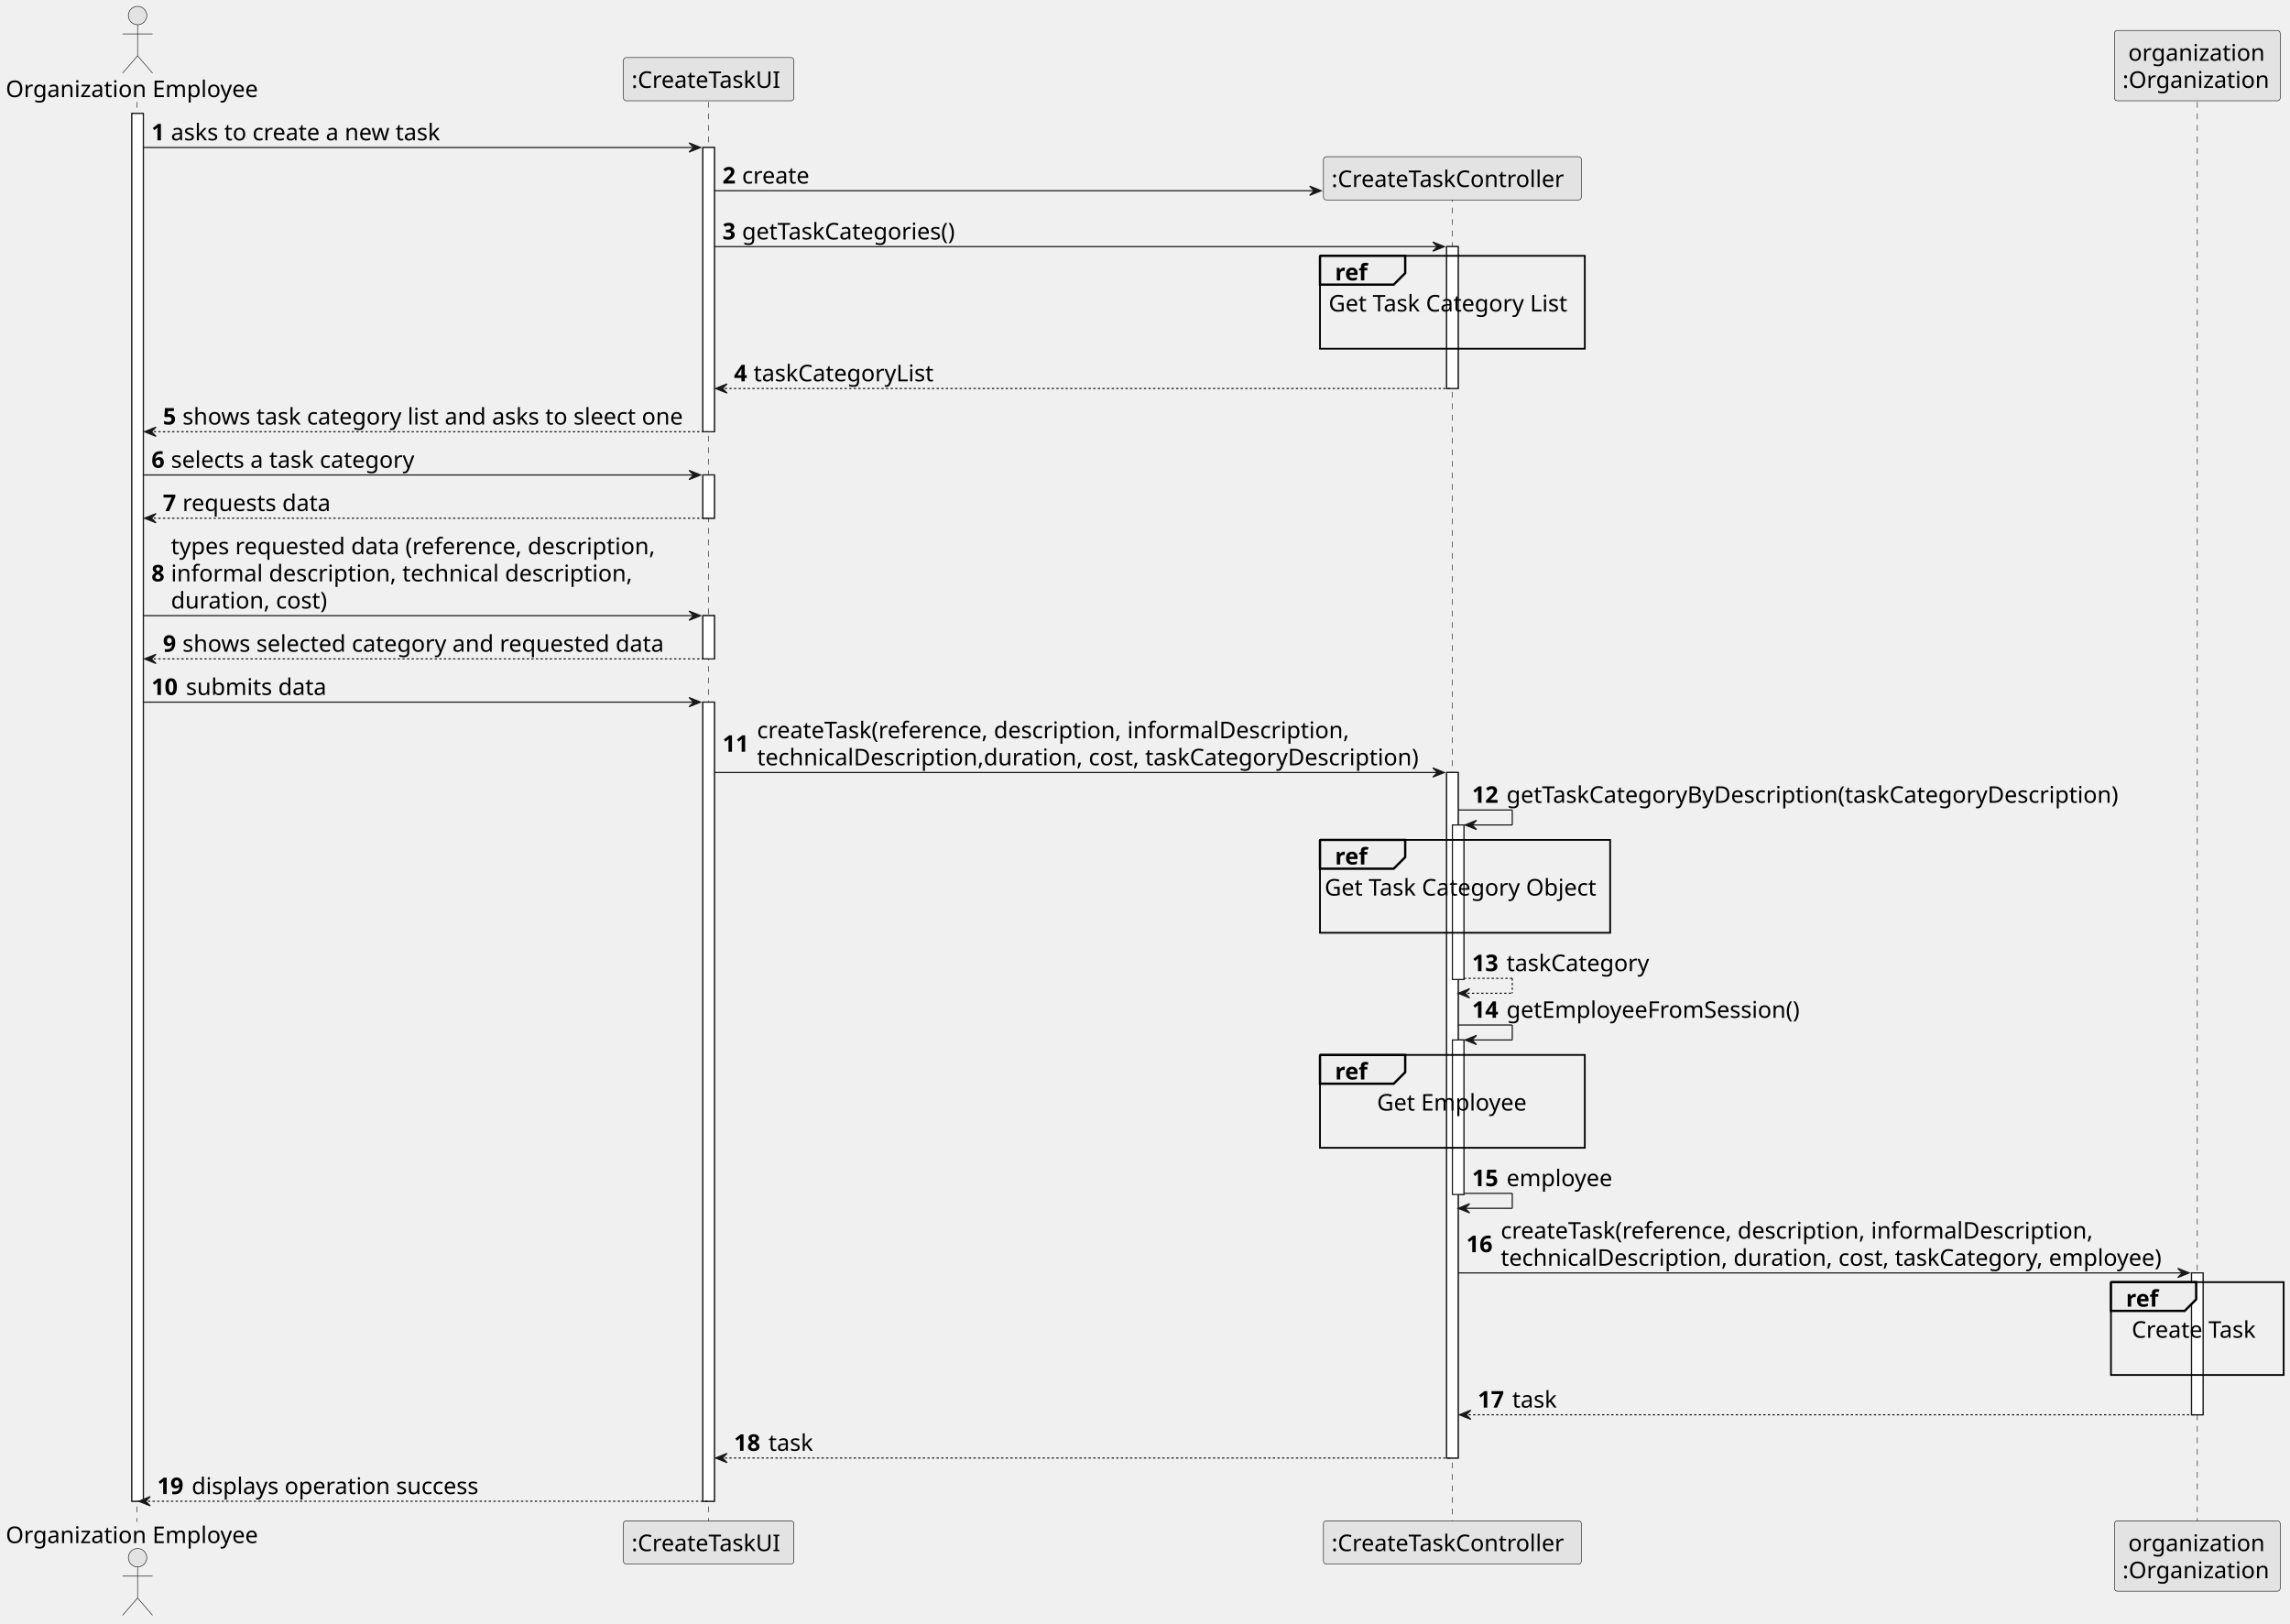
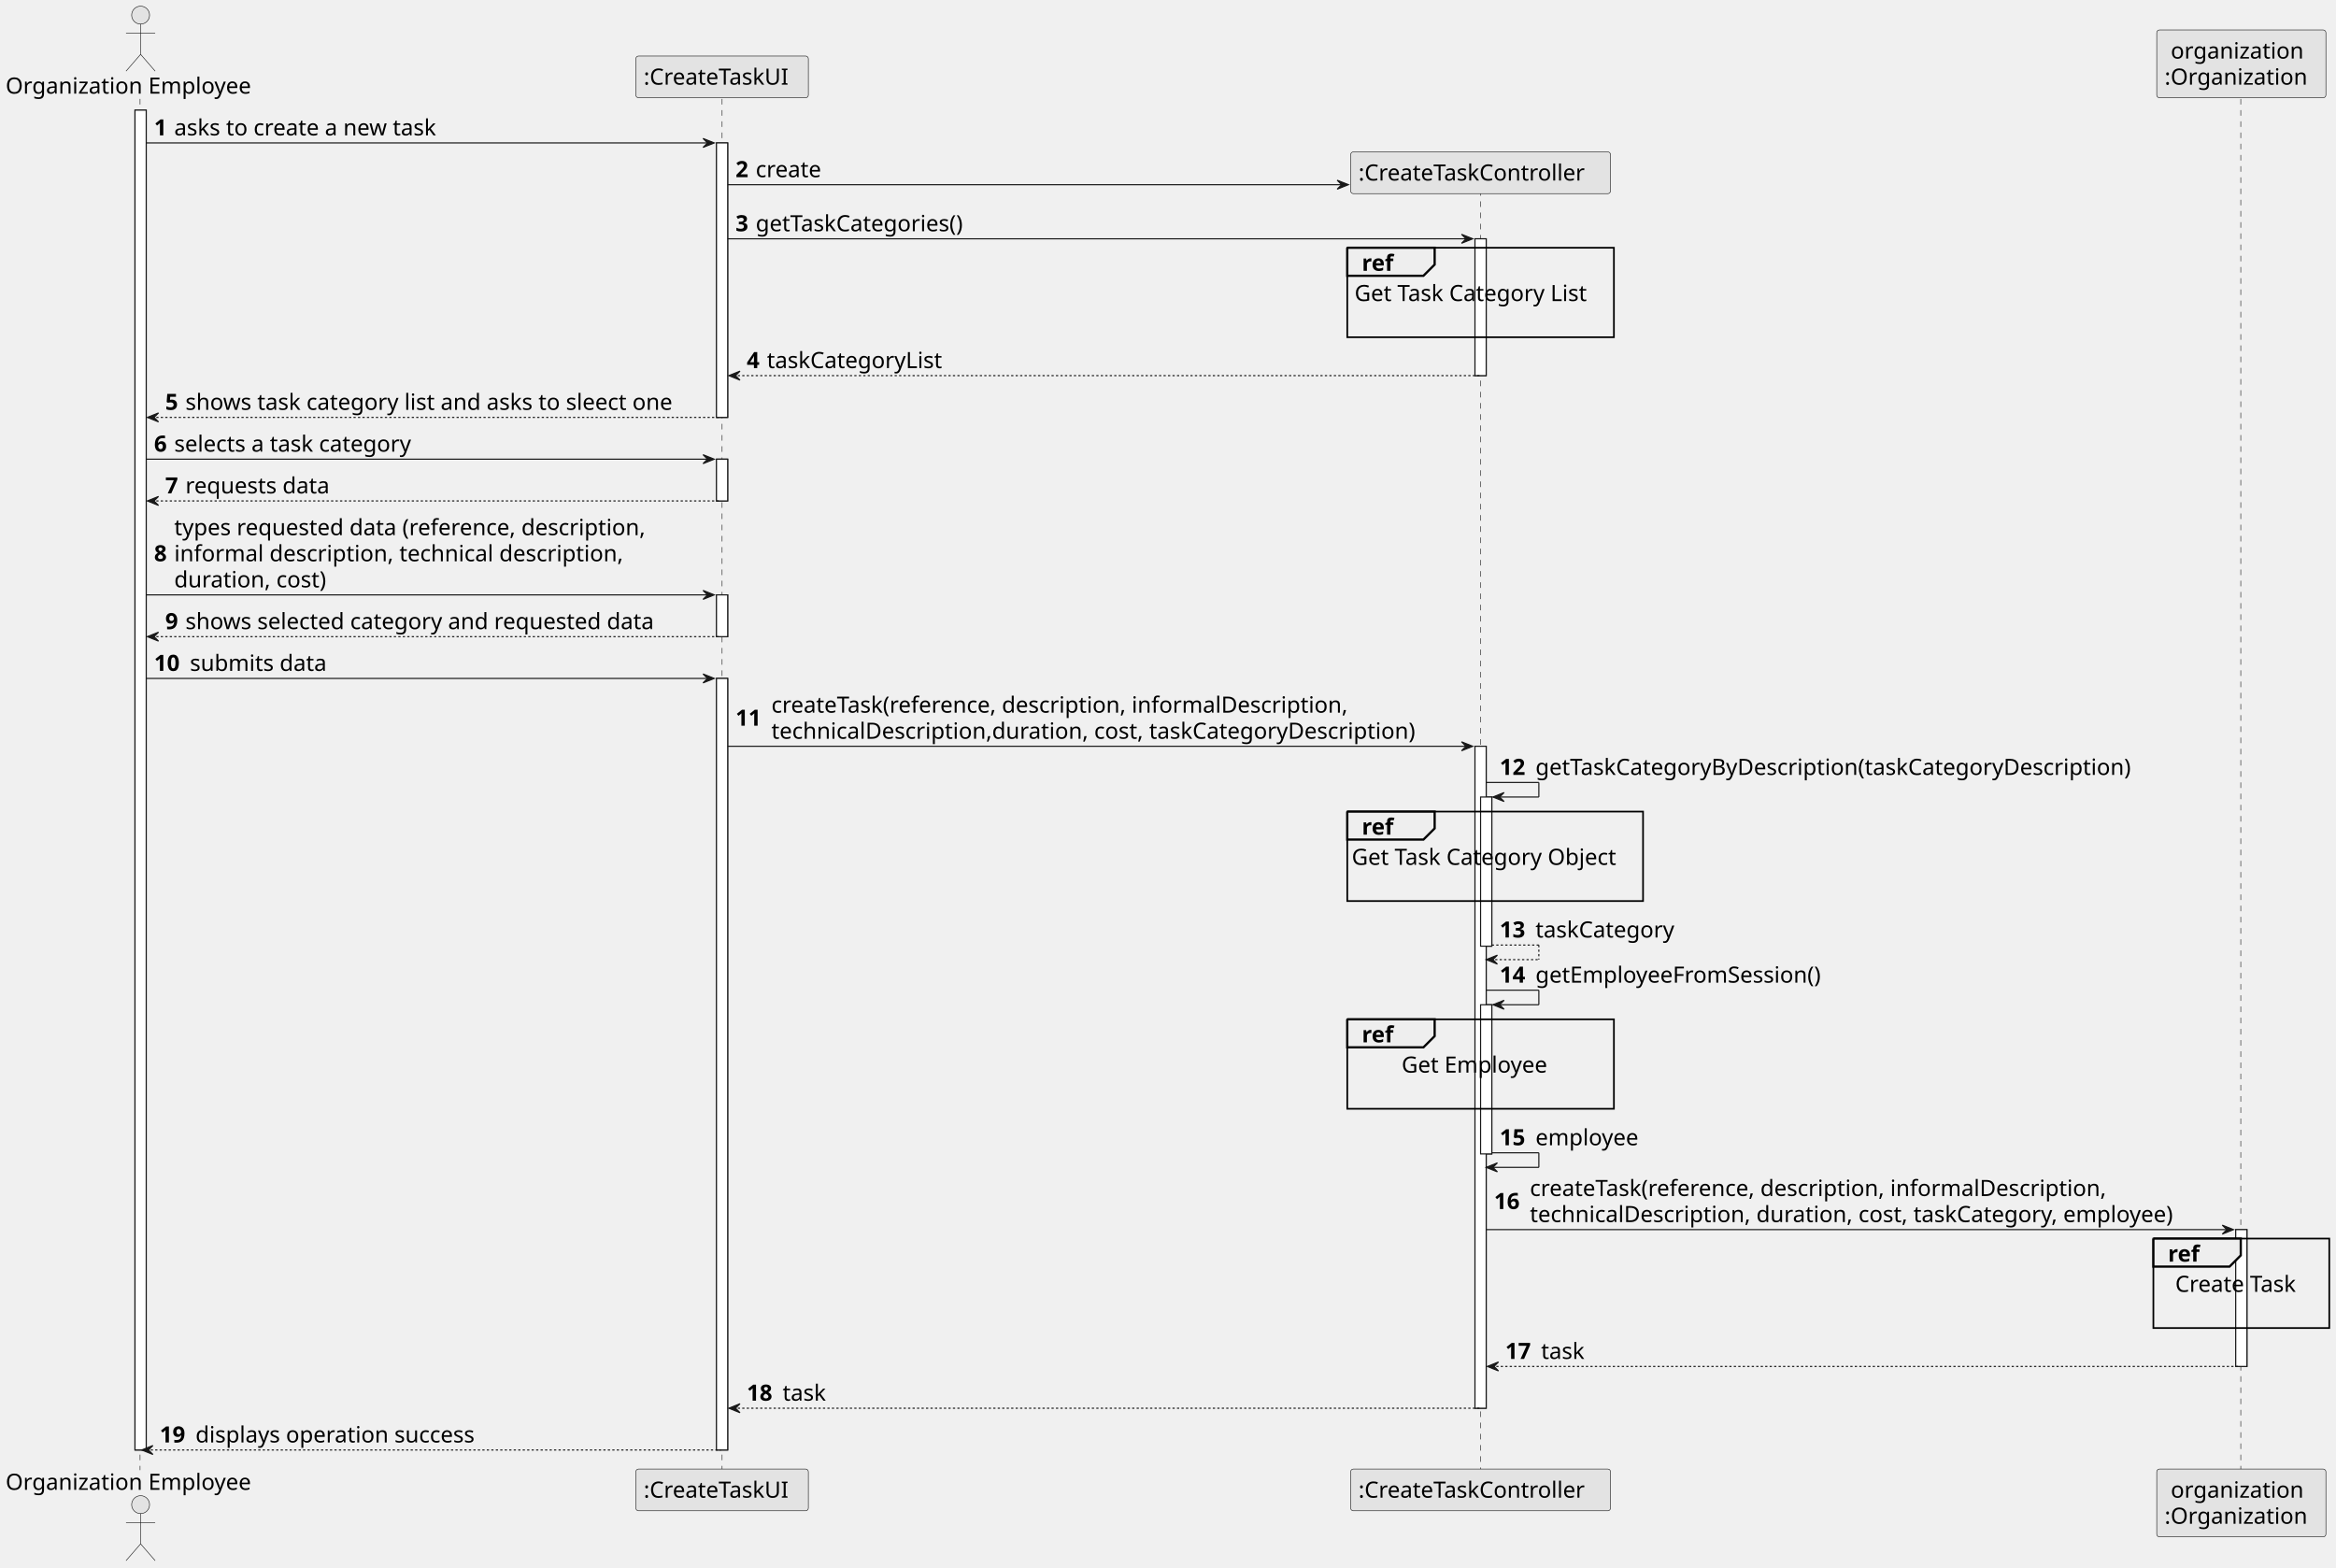
- <svg xmlns="http://www.w3.org/2000/svg" contentStyleType="text/css" height="1410px" preserveAspectRatio="none" style="width:1989px;height:1410px;background:#FFFFFF;" version="1.1" viewBox="0 0 1989 1410" width="1989px" zoomAndPan="magnify">
+ <svg xmlns="http://www.w3.org/2000/svg" contentStyleType="text/css" height="1399px" preserveAspectRatio="none" style="width:2085px;height:1399px;background:#FFFFFF;" version="1.1" viewBox="0 0 2085 1399" width="2085px" zoomAndPan="magnify">
  <defs />
  <g>
-     <rect fill="#FFFFFF" height="1205.414" style="stroke:#181818;stroke-width:1.0;" width="10" x="114.5" y="98.555" />
-     <rect fill="#FFFFFF" height="246.883" style="stroke:#181818;stroke-width:1.0;" width="10" x="610.5" y="128.109" />
-     <rect fill="#FFFFFF" height="37.555" style="stroke:#181818;stroke-width:1.0;" width="10" x="610.5" y="412.547" />
-     <rect fill="#FFFFFF" height="37.555" style="stroke:#181818;stroke-width:1.0;" width="10" x="610.5" y="534.766" />
-     <rect fill="#FFFFFF" height="694.094" style="stroke:#181818;stroke-width:1.0;" width="10" x="610.5" y="609.875" />
-     <rect fill="#FFFFFF" height="123.219" style="stroke:#181818;stroke-width:1.0;" width="10" x="1256.5" y="214.219" />
-     <rect fill="#FFFFFF" height="595.43" style="stroke:#181818;stroke-width:1.0;" width="10" x="1256.5" y="670.984" />
-     <rect fill="#FFFFFF" height="134.219" style="stroke:#181818;stroke-width:1.0;" width="10" x="1261.5" y="716.539" />
-     <rect fill="#FFFFFF" height="134.219" style="stroke:#181818;stroke-width:1.0;" width="10" x="1261.5" y="903.312" />
-     <rect fill="#FFFFFF" height="123.219" style="stroke:#181818;stroke-width:1.0;" width="10" x="1903.5" y="1105.641" />
-     <line style="stroke:#181818;stroke-width:0.5;stroke-dasharray:5.0,5.0;" x1="119" x2="119" y1="88.555" y2="1321.969" />
-     <line style="stroke:#181818;stroke-width:0.5;stroke-dasharray:5.0,5.0;" x1="615.5" x2="615.5" y1="88.555" y2="1321.969" />
-     <line style="stroke:#181818;stroke-width:0.5;stroke-dasharray:5.0,5.0;" x1="1261.5" x2="1261.5" y1="170.387" y2="1321.969" />
-     <line style="stroke:#181818;stroke-width:0.5;stroke-dasharray:5.0,5.0;" x1="1908.5" x2="1908.5" y1="88.555" y2="1321.969" />
-     <text fill="#000000" font-family="sans-serif" font-size="20" lengthAdjust="spacing" textLength="223" x="5" y="84.336">Organization Employee</text>
-     <ellipse cx="119.5" cy="13.5" fill="#E3E3E3" rx="8" ry="8" style="stroke:#181818;stroke-width:0.5;" />
-     <path d="M119.5,21.5 L119.5,48.5 M106.5,29.5 L132.5,29.5 M119.5,48.5 L106.5,63.5 M119.5,48.5 L132.5,63.5 " fill="none" style="stroke:#181818;stroke-width:0.5;" />
-     <text fill="#000000" font-family="sans-serif" font-size="20" lengthAdjust="spacing" textLength="223" x="5" y="1340.305">Organization Employee</text>
-     <ellipse cx="119.5" cy="1353.023" fill="#E3E3E3" rx="8" ry="8" style="stroke:#181818;stroke-width:0.5;" />
-     <path d="M119.5,1361.023 L119.5,1388.023 M106.5,1369.023 L132.5,1369.023 M119.5,1388.023 L106.5,1403.023 M119.5,1388.023 L132.5,1403.023 " fill="none" style="stroke:#181818;stroke-width:0.5;" />
-     <rect fill="#E3E3E3" height="37.555" rx="2.5" ry="2.5" style="stroke:#181818;stroke-width:0.5;" width="148" x="541.5" y="50" />
-     <text fill="#000000" font-family="sans-serif" font-size="20" lengthAdjust="spacing" textLength="134" x="548.5" y="76.336">:CreateTaskUI</text>
-     <rect fill="#E3E3E3" height="37.555" rx="2.5" ry="2.5" style="stroke:#181818;stroke-width:0.5;" width="148" x="541.5" y="1320.969" />
-     <text fill="#000000" font-family="sans-serif" font-size="20" lengthAdjust="spacing" textLength="134" x="548.5" y="1347.305">:CreateTaskUI</text>
-     <rect fill="#E3E3E3" height="37.555" rx="2.5" ry="2.5" style="stroke:#181818;stroke-width:0.5;" width="224" x="1149.5" y="1320.969" />
-     <text fill="#000000" font-family="sans-serif" font-size="20" lengthAdjust="spacing" textLength="210" x="1156.5" y="1347.305">:CreateTaskController</text>
-     <rect fill="#E3E3E3" height="61.109" rx="2.5" ry="2.5" style="stroke:#181818;stroke-width:0.5;" width="144" x="1836.5" y="26.445" />
-     <text fill="#000000" font-family="sans-serif" font-size="20" lengthAdjust="spacing" textLength="120" x="1848.5" y="52.781">organization</text>
-     <text fill="#000000" font-family="sans-serif" font-size="20" lengthAdjust="spacing" textLength="130" x="1843.5" y="76.336">:Organization</text>
-     <rect fill="#E3E3E3" height="61.109" rx="2.5" ry="2.5" style="stroke:#181818;stroke-width:0.5;" width="144" x="1836.5" y="1320.969" />
-     <text fill="#000000" font-family="sans-serif" font-size="20" lengthAdjust="spacing" textLength="120" x="1848.5" y="1347.305">organization</text>
-     <text fill="#000000" font-family="sans-serif" font-size="20" lengthAdjust="spacing" textLength="130" x="1843.5" y="1370.859">:Organization</text>
-     <rect fill="#FFFFFF" height="1205.414" style="stroke:#181818;stroke-width:1.0;" width="10" x="114.5" y="98.555" />
-     <rect fill="#FFFFFF" height="246.883" style="stroke:#181818;stroke-width:1.0;" width="10" x="610.5" y="128.109" />
-     <rect fill="#FFFFFF" height="37.555" style="stroke:#181818;stroke-width:1.0;" width="10" x="610.5" y="412.547" />
-     <rect fill="#FFFFFF" height="37.555" style="stroke:#181818;stroke-width:1.0;" width="10" x="610.5" y="534.766" />
-     <rect fill="#FFFFFF" height="694.094" style="stroke:#181818;stroke-width:1.0;" width="10" x="610.5" y="609.875" />
-     <rect fill="#FFFFFF" height="123.219" style="stroke:#181818;stroke-width:1.0;" width="10" x="1256.5" y="214.219" />
-     <rect fill="#FFFFFF" height="595.43" style="stroke:#181818;stroke-width:1.0;" width="10" x="1256.5" y="670.984" />
-     <rect fill="#FFFFFF" height="134.219" style="stroke:#181818;stroke-width:1.0;" width="10" x="1261.5" y="716.539" />
-     <rect fill="#FFFFFF" height="134.219" style="stroke:#181818;stroke-width:1.0;" width="10" x="1261.5" y="903.312" />
-     <rect fill="#FFFFFF" height="123.219" style="stroke:#181818;stroke-width:1.0;" width="10" x="1903.5" y="1105.641" />
-     <polygon fill="#181818" points="598.5,124.109,608.5,128.109,598.5,132.109,602.5,128.109" style="stroke:#181818;stroke-width:1.0;" />
-     <line style="stroke:#181818;stroke-width:1.0;" x1="124.5" x2="604.5" y1="128.109" y2="128.109" />
-     <text fill="#000000" font-family="sans-serif" font-size="20" font-weight="bold" lengthAdjust="spacing" textLength="13" x="131.5" y="121.891">1</text>
-     <text fill="#000000" font-family="sans-serif" font-size="20" lengthAdjust="spacing" textLength="239" x="148.5" y="121.891">asks to create a new task</text>
-     <polygon fill="#181818" points="1137.5,161.664,1147.5,165.664,1137.5,169.664,1141.5,165.664" style="stroke:#181818;stroke-width:1.0;" />
-     <line style="stroke:#181818;stroke-width:1.0;" x1="620.5" x2="1143.5" y1="165.664" y2="165.664" />
-     <text fill="#000000" font-family="sans-serif" font-size="20" font-weight="bold" lengthAdjust="spacing" textLength="13" x="627.5" y="159.445">2</text>
-     <text fill="#000000" font-family="sans-serif" font-size="20" lengthAdjust="spacing" textLength="58" x="644.5" y="159.445">create</text>
-     <rect fill="#E3E3E3" height="37.555" rx="2.5" ry="2.5" style="stroke:#181818;stroke-width:0.5;" width="224" x="1149.5" y="136.109" />
-     <text fill="#000000" font-family="sans-serif" font-size="20" lengthAdjust="spacing" textLength="210" x="1156.5" y="162.445">:CreateTaskController</text>
-     <polygon fill="#181818" points="1244.5,210.219,1254.5,214.219,1244.5,218.219,1248.5,214.219" style="stroke:#181818;stroke-width:1.0;" />
-     <line style="stroke:#181818;stroke-width:1.0;" x1="620.5" x2="1250.5" y1="214.219" y2="214.219" />
-     <text fill="#000000" font-family="sans-serif" font-size="20" font-weight="bold" lengthAdjust="spacing" textLength="13" x="627.5" y="208">3</text>
-     <text fill="#000000" font-family="sans-serif" font-size="20" lengthAdjust="spacing" textLength="192" x="644.5" y="208">getTaskCategories()</text>
-     <rect fill="none" height="80.664" style="stroke:#000000;stroke-width:1.5;" width="230" x="1146.5" y="222.219" />
-     <path d="M1146.5,222.219 L1220.5,222.219 L1220.5,237.219 L1210.5,247.219 L1146.5,247.219 L1146.5,222.219 " fill="#EEEEEE" style="stroke:#000000;stroke-width:2.0;" />
-     <text fill="#000000" font-family="sans-serif" font-size="20" font-weight="bold" lengthAdjust="spacing" textLength="29" x="1159.5" y="243.555">ref</text>
-     <text fill="#000000" font-family="sans-serif" font-size="20" lengthAdjust="spacing" textLength="215" x="1154" y="270.555">Get Task Category List</text>
-     <text fill="#000000" font-family="sans-serif" font-size="20" lengthAdjust="spacing" textLength="6" x="1258.5" y="294.109"> </text>
-     <polygon fill="#181818" points="631.5,333.438,621.5,337.438,631.5,341.438,627.5,337.438" style="stroke:#181818;stroke-width:1.0;" />
-     <line style="stroke:#181818;stroke-width:1.0;stroke-dasharray:2.0,2.0;" x1="625.5" x2="1260.5" y1="337.438" y2="337.438" />
-     <text fill="#000000" font-family="sans-serif" font-size="20" font-weight="bold" lengthAdjust="spacing" textLength="13" x="637.5" y="331.219">4</text>
-     <text fill="#000000" font-family="sans-serif" font-size="20" lengthAdjust="spacing" textLength="159" x="654.5" y="331.219">taskCategoryList</text>
-     <polygon fill="#181818" points="135.5,370.992,125.5,374.992,135.5,378.992,131.5,374.992" style="stroke:#181818;stroke-width:1.0;" />
-     <line style="stroke:#181818;stroke-width:1.0;stroke-dasharray:2.0,2.0;" x1="129.5" x2="614.5" y1="374.992" y2="374.992" />
-     <text fill="#000000" font-family="sans-serif" font-size="20" font-weight="bold" lengthAdjust="spacing" textLength="13" x="141.5" y="368.773">5</text>
-     <text fill="#000000" font-family="sans-serif" font-size="20" lengthAdjust="spacing" textLength="445" x="158.5" y="368.773">shows task category list and asks to sleect one</text>
-     <polygon fill="#181818" points="598.5,408.547,608.5,412.547,598.5,416.547,602.5,412.547" style="stroke:#181818;stroke-width:1.0;" />
-     <line style="stroke:#181818;stroke-width:1.0;" x1="124.5" x2="604.5" y1="412.547" y2="412.547" />
-     <text fill="#000000" font-family="sans-serif" font-size="20" font-weight="bold" lengthAdjust="spacing" textLength="13" x="131.5" y="406.328">6</text>
-     <text fill="#000000" font-family="sans-serif" font-size="20" lengthAdjust="spacing" textLength="215" x="148.5" y="406.328">selects a task category</text>
-     <polygon fill="#181818" points="135.5,446.102,125.5,450.102,135.5,454.102,131.5,450.102" style="stroke:#181818;stroke-width:1.0;" />
-     <line style="stroke:#181818;stroke-width:1.0;stroke-dasharray:2.0,2.0;" x1="129.5" x2="614.5" y1="450.102" y2="450.102" />
-     <text fill="#000000" font-family="sans-serif" font-size="20" font-weight="bold" lengthAdjust="spacing" textLength="13" x="141.5" y="443.883">7</text>
-     <text fill="#000000" font-family="sans-serif" font-size="20" lengthAdjust="spacing" textLength="130" x="158.5" y="443.883">requests data</text>
-     <polygon fill="#181818" points="598.5,530.766,608.5,534.766,598.5,538.766,602.5,534.766" style="stroke:#181818;stroke-width:1.0;" />
-     <line style="stroke:#181818;stroke-width:1.0;" x1="124.5" x2="604.5" y1="534.766" y2="534.766" />
-     <text fill="#000000" font-family="sans-serif" font-size="20" font-weight="bold" lengthAdjust="spacing" textLength="13" x="131.5" y="504.992">8</text>
-     <text fill="#000000" font-family="sans-serif" font-size="20" lengthAdjust="spacing" textLength="429" x="148.5" y="481.438">types requested data (reference, description,</text>
-     <text fill="#000000" font-family="sans-serif" font-size="20" lengthAdjust="spacing" textLength="412" x="148.5" y="504.992">informal description, technical description,</text>
-     <text fill="#000000" font-family="sans-serif" font-size="20" lengthAdjust="spacing" textLength="139" x="148.5" y="528.547">duration, cost)</text>
-     <polygon fill="#181818" points="135.5,568.32,125.5,572.32,135.5,576.32,131.5,572.32" style="stroke:#181818;stroke-width:1.0;" />
-     <line style="stroke:#181818;stroke-width:1.0;stroke-dasharray:2.0,2.0;" x1="129.5" x2="614.5" y1="572.32" y2="572.32" />
-     <text fill="#000000" font-family="sans-serif" font-size="20" font-weight="bold" lengthAdjust="spacing" textLength="13" x="141.5" y="566.102">9</text>
-     <text fill="#000000" font-family="sans-serif" font-size="20" lengthAdjust="spacing" textLength="423" x="158.5" y="566.102">shows selected category and requested data</text>
-     <polygon fill="#181818" points="598.5,605.875,608.5,609.875,598.5,613.875,602.5,609.875" style="stroke:#181818;stroke-width:1.0;" />
-     <line style="stroke:#181818;stroke-width:1.0;" x1="124.5" x2="604.5" y1="609.875" y2="609.875" />
-     <text fill="#000000" font-family="sans-serif" font-size="20" font-weight="bold" lengthAdjust="spacing" textLength="26" x="131.5" y="603.656">10</text>
-     <text fill="#000000" font-family="sans-serif" font-size="20" lengthAdjust="spacing" textLength="125" x="161.5" y="603.656">submits data</text>
-     <polygon fill="#181818" points="1244.5,666.984,1254.5,670.984,1244.5,674.984,1248.5,670.984" style="stroke:#181818;stroke-width:1.0;" />
-     <line style="stroke:#181818;stroke-width:1.0;" x1="620.5" x2="1250.5" y1="670.984" y2="670.984" />
-     <text fill="#000000" font-family="sans-serif" font-size="20" font-weight="bold" lengthAdjust="spacing" textLength="26" x="627.5" y="652.988">11</text>
-     <text fill="#000000" font-family="sans-serif" font-size="20" lengthAdjust="spacing" textLength="529" x="657.5" y="641.211">createTask(reference, description, informalDescription,</text>
-     <text fill="#000000" font-family="sans-serif" font-size="20" lengthAdjust="spacing" textLength="587" x="657.5" y="664.766">technicalDescription,duration, cost, taskCategoryDescription)</text>
-     <line style="stroke:#181818;stroke-width:1.0;" x1="1266.5" x2="1313.5" y1="703.539" y2="703.539" />
-     <line style="stroke:#181818;stroke-width:1.0;" x1="1313.5" x2="1313.5" y1="703.539" y2="716.539" />
-     <line style="stroke:#181818;stroke-width:1.0;" x1="1272.5" x2="1313.5" y1="716.539" y2="716.539" />
-     <polygon fill="#181818" points="1282.5,712.539,1272.5,716.539,1282.5,720.539,1278.5,716.539" style="stroke:#181818;stroke-width:1.0;" />
-     <text fill="#000000" font-family="sans-serif" font-size="20" font-weight="bold" lengthAdjust="spacing" textLength="26" x="1278.5" y="697.32">12</text>
-     <text fill="#000000" font-family="sans-serif" font-size="20" lengthAdjust="spacing" textLength="542" x="1308.5" y="697.32">getTaskCategoryByDescription(taskCategoryDescription)</text>
-     <rect fill="none" height="80.664" style="stroke:#000000;stroke-width:1.5;" width="252" x="1146.5" y="729.539" />
-     <path d="M1146.5,729.539 L1220.5,729.539 L1220.5,744.539 L1210.5,754.539 L1146.5,754.539 L1146.5,729.539 " fill="#EEEEEE" style="stroke:#000000;stroke-width:2.0;" />
-     <text fill="#000000" font-family="sans-serif" font-size="20" font-weight="bold" lengthAdjust="spacing" textLength="29" x="1159.5" y="750.875">ref</text>
-     <text fill="#000000" font-family="sans-serif" font-size="20" lengthAdjust="spacing" textLength="244" x="1150.5" y="777.875">Get Task Category Object</text>
-     <text fill="#000000" font-family="sans-serif" font-size="20" lengthAdjust="spacing" textLength="6" x="1269.5" y="801.43"> </text>
-     <line style="stroke:#181818;stroke-width:1.0;stroke-dasharray:2.0,2.0;" x1="1271.5" x2="1313.5" y1="849.758" y2="849.758" />
-     <line style="stroke:#181818;stroke-width:1.0;stroke-dasharray:2.0,2.0;" x1="1313.5" x2="1313.5" y1="849.758" y2="862.758" />
-     <line style="stroke:#181818;stroke-width:1.0;stroke-dasharray:2.0,2.0;" x1="1266.5" x2="1313.5" y1="862.758" y2="862.758" />
-     <polygon fill="#181818" points="1276.5,858.758,1266.5,862.758,1276.5,866.758,1272.5,862.758" style="stroke:#181818;stroke-width:1.0;" />
-     <text fill="#000000" font-family="sans-serif" font-size="20" font-weight="bold" lengthAdjust="spacing" textLength="26" x="1278.5" y="843.539">13</text>
-     <text fill="#000000" font-family="sans-serif" font-size="20" lengthAdjust="spacing" textLength="125" x="1308.5" y="843.539">taskCategory</text>
-     <line style="stroke:#181818;stroke-width:1.0;" x1="1266.5" x2="1313.5" y1="890.312" y2="890.312" />
-     <line style="stroke:#181818;stroke-width:1.0;" x1="1313.5" x2="1313.5" y1="890.312" y2="903.312" />
-     <line style="stroke:#181818;stroke-width:1.0;" x1="1272.5" x2="1313.5" y1="903.312" y2="903.312" />
-     <polygon fill="#181818" points="1282.5,899.312,1272.5,903.312,1282.5,907.312,1278.5,903.312" style="stroke:#181818;stroke-width:1.0;" />
-     <text fill="#000000" font-family="sans-serif" font-size="20" font-weight="bold" lengthAdjust="spacing" textLength="26" x="1278.5" y="884.094">14</text>
-     <text fill="#000000" font-family="sans-serif" font-size="20" lengthAdjust="spacing" textLength="259" x="1308.5" y="884.094">getEmployeeFromSession()</text>
-     <rect fill="none" height="80.664" style="stroke:#000000;stroke-width:1.5;" width="230" x="1146.5" y="916.312" />
-     <path d="M1146.5,916.312 L1220.5,916.312 L1220.5,931.312 L1210.5,941.312 L1146.5,941.312 L1146.5,916.312 " fill="#EEEEEE" style="stroke:#000000;stroke-width:2.0;" />
-     <text fill="#000000" font-family="sans-serif" font-size="20" font-weight="bold" lengthAdjust="spacing" textLength="29" x="1159.5" y="937.648">ref</text>
-     <text fill="#000000" font-family="sans-serif" font-size="20" lengthAdjust="spacing" textLength="131" x="1196" y="964.648">Get Employee</text>
-     <text fill="#000000" font-family="sans-serif" font-size="20" lengthAdjust="spacing" textLength="6" x="1258.5" y="988.203"> </text>
-     <line style="stroke:#181818;stroke-width:1.0;" x1="1271.5" x2="1313.5" y1="1036.531" y2="1036.531" />
-     <line style="stroke:#181818;stroke-width:1.0;" x1="1313.5" x2="1313.5" y1="1036.531" y2="1049.531" />
-     <line style="stroke:#181818;stroke-width:1.0;" x1="1266.5" x2="1313.5" y1="1049.531" y2="1049.531" />
-     <polygon fill="#181818" points="1276.5,1045.531,1266.5,1049.531,1276.5,1053.531,1272.5,1049.531" style="stroke:#181818;stroke-width:1.0;" />
-     <text fill="#000000" font-family="sans-serif" font-size="20" font-weight="bold" lengthAdjust="spacing" textLength="26" x="1278.5" y="1030.312">15</text>
-     <text fill="#000000" font-family="sans-serif" font-size="20" lengthAdjust="spacing" textLength="93" x="1308.5" y="1030.312">employee</text>
-     <polygon fill="#181818" points="1891.5,1101.641,1901.5,1105.641,1891.5,1109.641,1895.5,1105.641" style="stroke:#181818;stroke-width:1.0;" />
-     <line style="stroke:#181818;stroke-width:1.0;" x1="1266.5" x2="1897.5" y1="1105.641" y2="1105.641" />
-     <text fill="#000000" font-family="sans-serif" font-size="20" font-weight="bold" lengthAdjust="spacing" textLength="26" x="1273.5" y="1087.645">16</text>
-     <text fill="#000000" font-family="sans-serif" font-size="20" lengthAdjust="spacing" textLength="529" x="1303.5" y="1075.867">createTask(reference, description, informalDescription,</text>
-     <text fill="#000000" font-family="sans-serif" font-size="20" lengthAdjust="spacing" textLength="588" x="1303.5" y="1099.422">technicalDescription, duration, cost, taskCategory, employee)</text>
-     <rect fill="none" height="80.664" style="stroke:#000000;stroke-width:1.5;" width="150" x="1833.5" y="1113.641" />
-     <path d="M1833.5,1113.641 L1907.5,1113.641 L1907.5,1128.641 L1897.5,1138.641 L1833.5,1138.641 L1833.5,1113.641 " fill="#EEEEEE" style="stroke:#000000;stroke-width:2.0;" />
-     <text fill="#000000" font-family="sans-serif" font-size="20" font-weight="bold" lengthAdjust="spacing" textLength="29" x="1846.5" y="1134.977">ref</text>
-     <text fill="#000000" font-family="sans-serif" font-size="20" lengthAdjust="spacing" textLength="114" x="1851.5" y="1161.977">Create Task</text>
-     <text fill="#000000" font-family="sans-serif" font-size="20" lengthAdjust="spacing" textLength="6" x="1905.5" y="1185.531"> </text>
-     <polygon fill="#181818" points="1277.5,1224.859,1267.5,1228.859,1277.5,1232.859,1273.5,1228.859" style="stroke:#181818;stroke-width:1.0;" />
-     <line style="stroke:#181818;stroke-width:1.0;stroke-dasharray:2.0,2.0;" x1="1271.5" x2="1907.5" y1="1228.859" y2="1228.859" />
-     <text fill="#000000" font-family="sans-serif" font-size="20" font-weight="bold" lengthAdjust="spacing" textLength="26" x="1283.5" y="1222.641">17</text>
-     <text fill="#000000" font-family="sans-serif" font-size="20" lengthAdjust="spacing" textLength="40" x="1313.5" y="1222.641">task</text>
-     <polygon fill="#181818" points="631.5,1262.414,621.5,1266.414,631.5,1270.414,627.5,1266.414" style="stroke:#181818;stroke-width:1.0;" />
-     <line style="stroke:#181818;stroke-width:1.0;stroke-dasharray:2.0,2.0;" x1="625.5" x2="1260.5" y1="1266.414" y2="1266.414" />
-     <text fill="#000000" font-family="sans-serif" font-size="20" font-weight="bold" lengthAdjust="spacing" textLength="26" x="637.5" y="1260.195">18</text>
-     <text fill="#000000" font-family="sans-serif" font-size="20" lengthAdjust="spacing" textLength="40" x="667.5" y="1260.195">task</text>
-     <polygon fill="#181818" points="130.5,1299.969,120.5,1303.969,130.5,1307.969,126.5,1303.969" style="stroke:#181818;stroke-width:1.0;" />
-     <line style="stroke:#181818;stroke-width:1.0;stroke-dasharray:2.0,2.0;" x1="124.5" x2="614.5" y1="1303.969" y2="1303.969" />
-     <text fill="#000000" font-family="sans-serif" font-size="20" font-weight="bold" lengthAdjust="spacing" textLength="26" x="136.5" y="1297.75">19</text>
-     <text fill="#000000" font-family="sans-serif" font-size="20" lengthAdjust="spacing" textLength="256" x="166.5" y="1297.75">displays operation success</text>
+     <rect fill="#FFFFFF" height="1195.844" style="stroke:#181818;stroke-width:1.0;" width="10" x="120.5" y="98.281" />
+     <rect fill="#FFFFFF" height="244.969" style="stroke:#181818;stroke-width:1.0;" width="10" x="639.5" y="127.562" />
+     <rect fill="#FFFFFF" height="37.281" style="stroke:#181818;stroke-width:1.0;" width="10" x="639.5" y="409.812" />
+     <rect fill="#FFFFFF" height="37.281" style="stroke:#181818;stroke-width:1.0;" width="10" x="639.5" y="530.938" />
+     <rect fill="#FFFFFF" height="688.625" style="stroke:#181818;stroke-width:1.0;" width="10" x="639.5" y="605.5" />
+     <rect fill="#FFFFFF" height="122.125" style="stroke:#181818;stroke-width:1.0;" width="10" x="1316.5" y="213.125" />
+     <rect fill="#FFFFFF" height="590.781" style="stroke:#181818;stroke-width:1.0;" width="10" x="1316.5" y="666.062" />
+     <rect fill="#FFFFFF" height="133.125" style="stroke:#181818;stroke-width:1.0;" width="10" x="1321.5" y="711.344" />
+     <rect fill="#FFFFFF" height="133.125" style="stroke:#181818;stroke-width:1.0;" width="10" x="1321.5" y="896.75" />
+     <rect fill="#FFFFFF" height="122.125" style="stroke:#181818;stroke-width:1.0;" width="10" x="1995.5" y="1097.438" />
+     <line style="stroke:#181818;stroke-width:0.5;stroke-dasharray:5.0,5.0;" x1="125" x2="125" y1="88.281" y2="1312.125" />
+     <line style="stroke:#181818;stroke-width:0.5;stroke-dasharray:5.0,5.0;" x1="644.5" x2="644.5" y1="88.281" y2="1312.125" />
+     <line style="stroke:#181818;stroke-width:0.5;stroke-dasharray:5.0,5.0;" x1="1321.5" x2="1321.5" y1="169.703" y2="1312.125" />
+     <line style="stroke:#181818;stroke-width:0.5;stroke-dasharray:5.0,5.0;" x1="2000" x2="2000" y1="88.281" y2="1312.125" />
+     <text fill="#000000" font-family="sans-serif" font-size="20" lengthAdjust="spacing" textLength="235" x="5" y="83.564">Organization Employee</text>
+     <ellipse cx="125.5" cy="13.5" fill="#E3E3E3" rx="8" ry="8" style="stroke:#181818;stroke-width:0.5;" />
+     <path d="M125.5,21.5 L125.5,48.5 M112.5,29.5 L138.5,29.5 M125.5,48.5 L112.5,63.5 M125.5,48.5 L138.5,63.5 " fill="none" style="stroke:#181818;stroke-width:0.5;" />
+     <text fill="#000000" font-family="sans-serif" font-size="20" lengthAdjust="spacing" textLength="235" x="5" y="1329.689">Organization Employee</text>
+     <ellipse cx="125.5" cy="1342.906" fill="#E3E3E3" rx="8" ry="8" style="stroke:#181818;stroke-width:0.5;" />
+     <path d="M125.5,1350.906 L125.5,1377.906 M112.5,1358.906 L138.5,1358.906 M125.5,1377.906 L112.5,1392.906 M125.5,1377.906 L138.5,1392.906 " fill="none" style="stroke:#181818;stroke-width:0.5;" />
+     <rect fill="#E3E3E3" height="37.281" rx="2.5" ry="2.5" style="stroke:#181818;stroke-width:0.5;" width="154" x="567.5" y="50" />
+     <text fill="#000000" font-family="sans-serif" font-size="20" lengthAdjust="spacing" textLength="140" x="574.5" y="75.564">:CreateTaskUI</text>
+     <rect fill="#E3E3E3" height="37.281" rx="2.5" ry="2.5" style="stroke:#181818;stroke-width:0.5;" width="154" x="567.5" y="1311.125" />
+     <text fill="#000000" font-family="sans-serif" font-size="20" lengthAdjust="spacing" textLength="140" x="574.5" y="1336.689">:CreateTaskUI</text>
+     <rect fill="#E3E3E3" height="37.281" rx="2.5" ry="2.5" style="stroke:#181818;stroke-width:0.5;" width="232" x="1205.5" y="1311.125" />
+     <text fill="#000000" font-family="sans-serif" font-size="20" lengthAdjust="spacing" textLength="218" x="1212.5" y="1336.689">:CreateTaskController</text>
+     <rect fill="#E3E3E3" height="60.562" rx="2.5" ry="2.5" style="stroke:#181818;stroke-width:0.5;" width="151" x="1925" y="26.719" />
+     <text fill="#000000" font-family="sans-serif" font-size="20" lengthAdjust="spacing" textLength="126" x="1937.5" y="52.283">organization</text>
+     <text fill="#000000" font-family="sans-serif" font-size="20" lengthAdjust="spacing" textLength="137" x="1932" y="75.564">:Organization</text>
+     <rect fill="#E3E3E3" height="60.562" rx="2.5" ry="2.5" style="stroke:#181818;stroke-width:0.5;" width="151" x="1925" y="1311.125" />
+     <text fill="#000000" font-family="sans-serif" font-size="20" lengthAdjust="spacing" textLength="126" x="1937.5" y="1336.689">organization</text>
+     <text fill="#000000" font-family="sans-serif" font-size="20" lengthAdjust="spacing" textLength="137" x="1932" y="1359.971">:Organization</text>
+     <rect fill="#FFFFFF" height="1195.844" style="stroke:#181818;stroke-width:1.0;" width="10" x="120.5" y="98.281" />
+     <rect fill="#FFFFFF" height="244.969" style="stroke:#181818;stroke-width:1.0;" width="10" x="639.5" y="127.562" />
+     <rect fill="#FFFFFF" height="37.281" style="stroke:#181818;stroke-width:1.0;" width="10" x="639.5" y="409.812" />
+     <rect fill="#FFFFFF" height="37.281" style="stroke:#181818;stroke-width:1.0;" width="10" x="639.5" y="530.938" />
+     <rect fill="#FFFFFF" height="688.625" style="stroke:#181818;stroke-width:1.0;" width="10" x="639.5" y="605.5" />
+     <rect fill="#FFFFFF" height="122.125" style="stroke:#181818;stroke-width:1.0;" width="10" x="1316.5" y="213.125" />
+     <rect fill="#FFFFFF" height="590.781" style="stroke:#181818;stroke-width:1.0;" width="10" x="1316.5" y="666.062" />
+     <rect fill="#FFFFFF" height="133.125" style="stroke:#181818;stroke-width:1.0;" width="10" x="1321.5" y="711.344" />
+     <rect fill="#FFFFFF" height="133.125" style="stroke:#181818;stroke-width:1.0;" width="10" x="1321.5" y="896.75" />
+     <rect fill="#FFFFFF" height="122.125" style="stroke:#181818;stroke-width:1.0;" width="10" x="1995.5" y="1097.438" />
+     <polygon fill="#181818" points="627.5,123.562,637.5,127.562,627.5,131.562,631.5,127.562" style="stroke:#181818;stroke-width:1.0;" />
+     <line style="stroke:#181818;stroke-width:1.0;" x1="130.5" x2="633.5" y1="127.562" y2="127.562" />
+     <text fill="#000000" font-family="sans-serif" font-size="20" font-weight="bold" lengthAdjust="spacing" textLength="14" x="137.5" y="120.846">1</text>
+     <text fill="#000000" font-family="sans-serif" font-size="20" lengthAdjust="spacing" textLength="253" x="155.5" y="120.846">asks to create a new task</text>
+     <polygon fill="#181818" points="1193.5,160.844,1203.5,164.844,1193.5,168.844,1197.5,164.844" style="stroke:#181818;stroke-width:1.0;" />
+     <line style="stroke:#181818;stroke-width:1.0;" x1="649.5" x2="1199.5" y1="164.844" y2="164.844" />
+     <text fill="#000000" font-family="sans-serif" font-size="20" font-weight="bold" lengthAdjust="spacing" textLength="14" x="656.5" y="158.127">2</text>
+     <text fill="#000000" font-family="sans-serif" font-size="20" lengthAdjust="spacing" textLength="63" x="674.5" y="158.127">create</text>
+     <rect fill="#E3E3E3" height="37.281" rx="2.5" ry="2.5" style="stroke:#181818;stroke-width:0.5;" width="232" x="1205.5" y="135.562" />
+     <text fill="#000000" font-family="sans-serif" font-size="20" lengthAdjust="spacing" textLength="218" x="1212.5" y="161.127">:CreateTaskController</text>
+     <polygon fill="#181818" points="1304.5,209.125,1314.5,213.125,1304.5,217.125,1308.5,213.125" style="stroke:#181818;stroke-width:1.0;" />
+     <line style="stroke:#181818;stroke-width:1.0;" x1="649.5" x2="1310.5" y1="213.125" y2="213.125" />
+     <text fill="#000000" font-family="sans-serif" font-size="20" font-weight="bold" lengthAdjust="spacing" textLength="14" x="656.5" y="206.408">3</text>
+     <text fill="#000000" font-family="sans-serif" font-size="20" lengthAdjust="spacing" textLength="202" x="674.5" y="206.408">getTaskCategories()</text>
+     <rect fill="none" height="79.844" style="stroke:#000000;stroke-width:1.5;" width="238" x="1202.5" y="221.125" />
+     <path d="M1202.5,221.125 L1280.5,221.125 L1280.5,236.125 L1270.5,246.125 L1202.5,246.125 L1202.5,221.125 " fill="#EEEEEE" style="stroke:#000000;stroke-width:2.0;" />
+     <text fill="#000000" font-family="sans-serif" font-size="20" font-weight="bold" lengthAdjust="spacing" textLength="33" x="1215.5" y="241.69">ref</text>
+     <text fill="#000000" font-family="sans-serif" font-size="20" lengthAdjust="spacing" textLength="225" x="1209" y="268.69">Get Task Category List</text>
+     <text fill="#000000" font-family="sans-serif" font-size="20" lengthAdjust="spacing" textLength="6" x="1318.5" y="291.971"> </text>
+     <polygon fill="#181818" points="660.5,331.25,650.5,335.25,660.5,339.25,656.5,335.25" style="stroke:#181818;stroke-width:1.0;" />
+     <line style="stroke:#181818;stroke-width:1.0;stroke-dasharray:2.0,2.0;" x1="654.5" x2="1320.5" y1="335.25" y2="335.25" />
+     <text fill="#000000" font-family="sans-serif" font-size="20" font-weight="bold" lengthAdjust="spacing" textLength="14" x="666.5" y="328.533">4</text>
+     <text fill="#000000" font-family="sans-serif" font-size="20" lengthAdjust="spacing" textLength="167" x="684.5" y="328.533">taskCategoryList</text>
+     <polygon fill="#181818" points="141.5,368.531,131.5,372.531,141.5,376.531,137.5,372.531" style="stroke:#181818;stroke-width:1.0;" />
+     <line style="stroke:#181818;stroke-width:1.0;stroke-dasharray:2.0,2.0;" x1="135.5" x2="643.5" y1="372.531" y2="372.531" />
+     <text fill="#000000" font-family="sans-serif" font-size="20" font-weight="bold" lengthAdjust="spacing" textLength="14" x="147.5" y="365.815">5</text>
+     <text fill="#000000" font-family="sans-serif" font-size="20" lengthAdjust="spacing" textLength="467" x="165.5" y="365.815">shows task category list and asks to sleect one</text>
+     <polygon fill="#181818" points="627.5,405.812,637.5,409.812,627.5,413.812,631.5,409.812" style="stroke:#181818;stroke-width:1.0;" />
+     <line style="stroke:#181818;stroke-width:1.0;" x1="130.5" x2="633.5" y1="409.812" y2="409.812" />
+     <text fill="#000000" font-family="sans-serif" font-size="20" font-weight="bold" lengthAdjust="spacing" textLength="14" x="137.5" y="403.096">6</text>
+     <text fill="#000000" font-family="sans-serif" font-size="20" lengthAdjust="spacing" textLength="228" x="155.5" y="403.096">selects a task category</text>
+     <polygon fill="#181818" points="141.5,443.094,131.5,447.094,141.5,451.094,137.5,447.094" style="stroke:#181818;stroke-width:1.0;" />
+     <line style="stroke:#181818;stroke-width:1.0;stroke-dasharray:2.0,2.0;" x1="135.5" x2="643.5" y1="447.094" y2="447.094" />
+     <text fill="#000000" font-family="sans-serif" font-size="20" font-weight="bold" lengthAdjust="spacing" textLength="14" x="147.5" y="440.377">7</text>
+     <text fill="#000000" font-family="sans-serif" font-size="20" lengthAdjust="spacing" textLength="137" x="165.5" y="440.377">requests data</text>
+     <polygon fill="#181818" points="627.5,526.938,637.5,530.938,627.5,534.938,631.5,530.938" style="stroke:#181818;stroke-width:1.0;" />
+     <line style="stroke:#181818;stroke-width:1.0;" x1="130.5" x2="633.5" y1="530.938" y2="530.938" />
+     <text fill="#000000" font-family="sans-serif" font-size="20" font-weight="bold" lengthAdjust="spacing" textLength="14" x="137.5" y="500.94">8</text>
+     <text fill="#000000" font-family="sans-serif" font-size="20" lengthAdjust="spacing" textLength="451" x="155.5" y="477.658">types requested data (reference, description,</text>
+     <text fill="#000000" font-family="sans-serif" font-size="20" lengthAdjust="spacing" textLength="430" x="155.5" y="500.94">informal description, technical description,</text>
+     <text fill="#000000" font-family="sans-serif" font-size="20" lengthAdjust="spacing" textLength="146" x="155.5" y="524.221">duration, cost)</text>
+     <polygon fill="#181818" points="141.5,564.219,131.5,568.219,141.5,572.219,137.5,568.219" style="stroke:#181818;stroke-width:1.0;" />
+     <line style="stroke:#181818;stroke-width:1.0;stroke-dasharray:2.0,2.0;" x1="135.5" x2="643.5" y1="568.219" y2="568.219" />
+     <text fill="#000000" font-family="sans-serif" font-size="20" font-weight="bold" lengthAdjust="spacing" textLength="14" x="147.5" y="561.502">9</text>
+     <text fill="#000000" font-family="sans-serif" font-size="20" lengthAdjust="spacing" textLength="447" x="165.5" y="561.502">shows selected category and requested data</text>
+     <polygon fill="#181818" points="627.5,601.5,637.5,605.5,627.5,609.5,631.5,605.5" style="stroke:#181818;stroke-width:1.0;" />
+     <line style="stroke:#181818;stroke-width:1.0;" x1="130.5" x2="633.5" y1="605.5" y2="605.5" />
+     <text fill="#000000" font-family="sans-serif" font-size="20" font-weight="bold" lengthAdjust="spacing" textLength="28" x="137.5" y="598.783">10</text>
+     <text fill="#000000" font-family="sans-serif" font-size="20" lengthAdjust="spacing" textLength="131" x="169.5" y="598.783">submits data</text>
+     <polygon fill="#181818" points="1304.5,662.062,1314.5,666.062,1304.5,670.062,1308.5,666.062" style="stroke:#181818;stroke-width:1.0;" />
+     <line style="stroke:#181818;stroke-width:1.0;" x1="649.5" x2="1310.5" y1="666.062" y2="666.062" />
+     <text fill="#000000" font-family="sans-serif" font-size="20" font-weight="bold" lengthAdjust="spacing" textLength="28" x="656.5" y="647.705">11</text>
+     <text fill="#000000" font-family="sans-serif" font-size="20" lengthAdjust="spacing" textLength="552" x="688.5" y="636.064">createTask(reference, description, informalDescription,</text>
+     <text fill="#000000" font-family="sans-serif" font-size="20" lengthAdjust="spacing" textLength="616" x="688.5" y="659.346">technicalDescription,duration, cost, taskCategoryDescription)</text>
+     <line style="stroke:#181818;stroke-width:1.0;" x1="1326.5" x2="1373.5" y1="698.344" y2="698.344" />
+     <line style="stroke:#181818;stroke-width:1.0;" x1="1373.5" x2="1373.5" y1="698.344" y2="711.344" />
+     <line style="stroke:#181818;stroke-width:1.0;" x1="1332.5" x2="1373.5" y1="711.344" y2="711.344" />
+     <polygon fill="#181818" points="1342.5,707.344,1332.5,711.344,1342.5,715.344,1338.5,711.344" style="stroke:#181818;stroke-width:1.0;" />
+     <text fill="#000000" font-family="sans-serif" font-size="20" font-weight="bold" lengthAdjust="spacing" textLength="28" x="1338.5" y="691.627">12</text>
+     <text fill="#000000" font-family="sans-serif" font-size="20" lengthAdjust="spacing" textLength="570" x="1370.5" y="691.627">getTaskCategoryByDescription(taskCategoryDescription)</text>
+     <rect fill="none" height="79.844" style="stroke:#000000;stroke-width:1.5;" width="264" x="1202.5" y="724.344" />
+     <path d="M1202.5,724.344 L1280.5,724.344 L1280.5,739.344 L1270.5,749.344 L1202.5,749.344 L1202.5,724.344 " fill="#EEEEEE" style="stroke:#000000;stroke-width:2.0;" />
+     <text fill="#000000" font-family="sans-serif" font-size="20" font-weight="bold" lengthAdjust="spacing" textLength="33" x="1215.5" y="744.908">ref</text>
+     <text fill="#000000" font-family="sans-serif" font-size="20" lengthAdjust="spacing" textLength="256" x="1206.5" y="771.908">Get Task Category Object</text>
+     <text fill="#000000" font-family="sans-serif" font-size="20" lengthAdjust="spacing" textLength="6" x="1331.5" y="795.189"> </text>
+     <line style="stroke:#181818;stroke-width:1.0;stroke-dasharray:2.0,2.0;" x1="1331.5" x2="1373.5" y1="843.469" y2="843.469" />
+     <line style="stroke:#181818;stroke-width:1.0;stroke-dasharray:2.0,2.0;" x1="1373.5" x2="1373.5" y1="843.469" y2="856.469" />
+     <line style="stroke:#181818;stroke-width:1.0;stroke-dasharray:2.0,2.0;" x1="1326.5" x2="1373.5" y1="856.469" y2="856.469" />
+     <polygon fill="#181818" points="1336.5,852.469,1326.5,856.469,1336.5,860.469,1332.5,856.469" style="stroke:#181818;stroke-width:1.0;" />
+     <text fill="#000000" font-family="sans-serif" font-size="20" font-weight="bold" lengthAdjust="spacing" textLength="28" x="1338.5" y="836.752">13</text>
+     <text fill="#000000" font-family="sans-serif" font-size="20" lengthAdjust="spacing" textLength="132" x="1370.5" y="836.752">taskCategory</text>
+     <line style="stroke:#181818;stroke-width:1.0;" x1="1326.5" x2="1373.5" y1="883.75" y2="883.75" />
+     <line style="stroke:#181818;stroke-width:1.0;" x1="1373.5" x2="1373.5" y1="883.75" y2="896.75" />
+     <line style="stroke:#181818;stroke-width:1.0;" x1="1332.5" x2="1373.5" y1="896.75" y2="896.75" />
+     <polygon fill="#181818" points="1342.5,892.75,1332.5,896.75,1342.5,900.75,1338.5,896.75" style="stroke:#181818;stroke-width:1.0;" />
+     <text fill="#000000" font-family="sans-serif" font-size="20" font-weight="bold" lengthAdjust="spacing" textLength="28" x="1338.5" y="877.033">14</text>
+     <text fill="#000000" font-family="sans-serif" font-size="20" lengthAdjust="spacing" textLength="276" x="1370.5" y="877.033">getEmployeeFromSession()</text>
+     <rect fill="none" height="79.844" style="stroke:#000000;stroke-width:1.5;" width="238" x="1202.5" y="909.75" />
+     <path d="M1202.5,909.75 L1280.5,909.75 L1280.5,924.75 L1270.5,934.75 L1202.5,934.75 L1202.5,909.75 " fill="#EEEEEE" style="stroke:#000000;stroke-width:2.0;" />
+     <text fill="#000000" font-family="sans-serif" font-size="20" font-weight="bold" lengthAdjust="spacing" textLength="33" x="1215.5" y="930.314">ref</text>
+     <text fill="#000000" font-family="sans-serif" font-size="20" lengthAdjust="spacing" textLength="141" x="1251" y="957.314">Get Employee</text>
+     <text fill="#000000" font-family="sans-serif" font-size="20" lengthAdjust="spacing" textLength="6" x="1318.5" y="980.596"> </text>
+     <line style="stroke:#181818;stroke-width:1.0;" x1="1331.5" x2="1373.5" y1="1028.875" y2="1028.875" />
+     <line style="stroke:#181818;stroke-width:1.0;" x1="1373.5" x2="1373.5" y1="1028.875" y2="1041.875" />
+     <line style="stroke:#181818;stroke-width:1.0;" x1="1326.5" x2="1373.5" y1="1041.875" y2="1041.875" />
+     <polygon fill="#181818" points="1336.5,1037.875,1326.5,1041.875,1336.5,1045.875,1332.5,1041.875" style="stroke:#181818;stroke-width:1.0;" />
+     <text fill="#000000" font-family="sans-serif" font-size="20" font-weight="bold" lengthAdjust="spacing" textLength="28" x="1338.5" y="1022.158">15</text>
+     <text fill="#000000" font-family="sans-serif" font-size="20" lengthAdjust="spacing" textLength="98" x="1370.5" y="1022.158">employee</text>
+     <polygon fill="#181818" points="1983.5,1093.438,1993.5,1097.438,1983.5,1101.438,1987.5,1097.438" style="stroke:#181818;stroke-width:1.0;" />
+     <line style="stroke:#181818;stroke-width:1.0;" x1="1326.5" x2="1989.5" y1="1097.438" y2="1097.438" />
+     <text fill="#000000" font-family="sans-serif" font-size="20" font-weight="bold" lengthAdjust="spacing" textLength="28" x="1333.5" y="1079.08">16</text>
+     <text fill="#000000" font-family="sans-serif" font-size="20" lengthAdjust="spacing" textLength="552" x="1365.5" y="1067.439">createTask(reference, description, informalDescription,</text>
+     <text fill="#000000" font-family="sans-serif" font-size="20" lengthAdjust="spacing" textLength="618" x="1365.5" y="1090.721">technicalDescription, duration, cost, taskCategory, employee)</text>
+     <rect fill="none" height="79.844" style="stroke:#000000;stroke-width:1.5;" width="157" x="1922" y="1105.438" />
+     <path d="M1922,1105.438 L2000,1105.438 L2000,1120.438 L1990,1130.438 L1922,1130.438 L1922,1105.438 " fill="#EEEEEE" style="stroke:#000000;stroke-width:2.0;" />
+     <text fill="#000000" font-family="sans-serif" font-size="20" font-weight="bold" lengthAdjust="spacing" textLength="33" x="1935" y="1126.002">ref</text>
+     <text fill="#000000" font-family="sans-serif" font-size="20" lengthAdjust="spacing" textLength="118" x="1941.5" y="1153.002">Create Task</text>
+     <text fill="#000000" font-family="sans-serif" font-size="20" lengthAdjust="spacing" textLength="6" x="1997.5" y="1176.283"> </text>
+     <polygon fill="#181818" points="1337.5,1215.562,1327.5,1219.562,1337.5,1223.562,1333.5,1219.562" style="stroke:#181818;stroke-width:1.0;" />
+     <line style="stroke:#181818;stroke-width:1.0;stroke-dasharray:2.0,2.0;" x1="1331.5" x2="1999.5" y1="1219.562" y2="1219.562" />
+     <text fill="#000000" font-family="sans-serif" font-size="20" font-weight="bold" lengthAdjust="spacing" textLength="28" x="1343.5" y="1212.846">17</text>
+     <text fill="#000000" font-family="sans-serif" font-size="20" lengthAdjust="spacing" textLength="42" x="1375.5" y="1212.846">task</text>
+     <polygon fill="#181818" points="660.5,1252.844,650.5,1256.844,660.5,1260.844,656.5,1256.844" style="stroke:#181818;stroke-width:1.0;" />
+     <line style="stroke:#181818;stroke-width:1.0;stroke-dasharray:2.0,2.0;" x1="654.5" x2="1320.5" y1="1256.844" y2="1256.844" />
+     <text fill="#000000" font-family="sans-serif" font-size="20" font-weight="bold" lengthAdjust="spacing" textLength="28" x="666.5" y="1250.127">18</text>
+     <text fill="#000000" font-family="sans-serif" font-size="20" lengthAdjust="spacing" textLength="42" x="698.5" y="1250.127">task</text>
+     <polygon fill="#181818" points="136.5,1290.125,126.5,1294.125,136.5,1298.125,132.5,1294.125" style="stroke:#181818;stroke-width:1.0;" />
+     <line style="stroke:#181818;stroke-width:1.0;stroke-dasharray:2.0,2.0;" x1="130.5" x2="643.5" y1="1294.125" y2="1294.125" />
+     <text fill="#000000" font-family="sans-serif" font-size="20" font-weight="bold" lengthAdjust="spacing" textLength="28" x="142.5" y="1287.408">19</text>
+     <text fill="#000000" font-family="sans-serif" font-size="20" lengthAdjust="spacing" textLength="266" x="174.5" y="1287.408">displays operation success</text>
  </g>
</svg>
